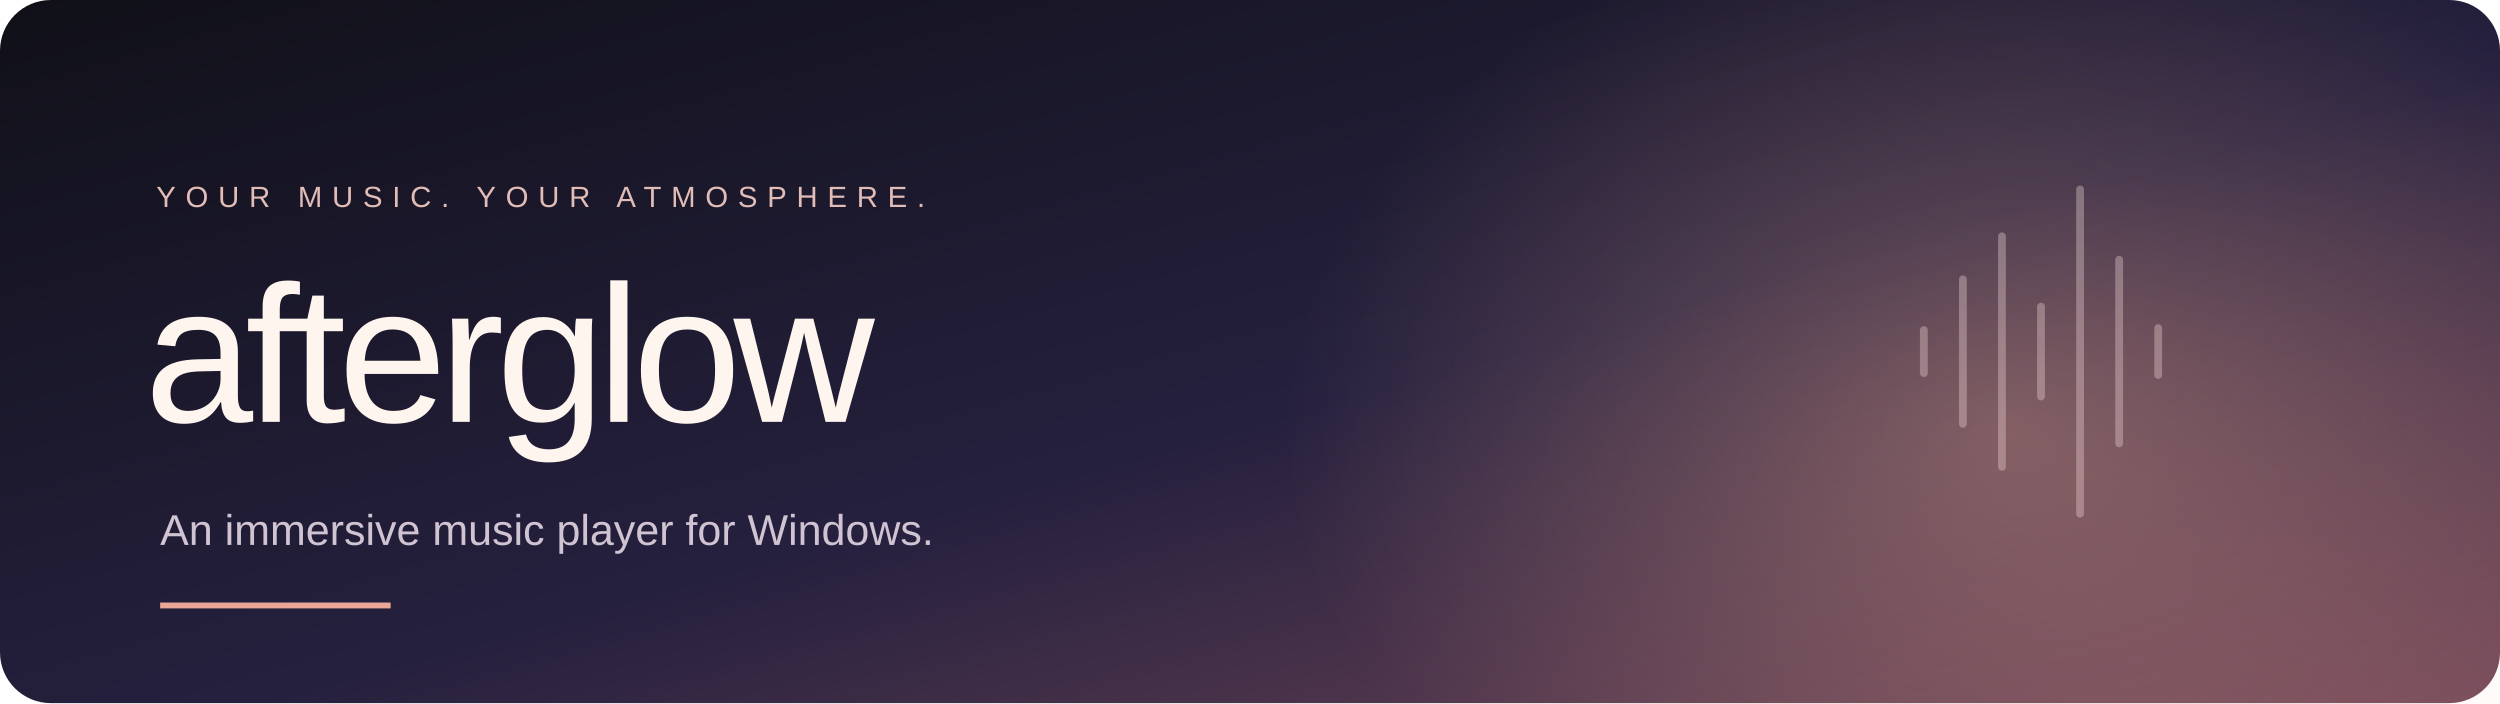
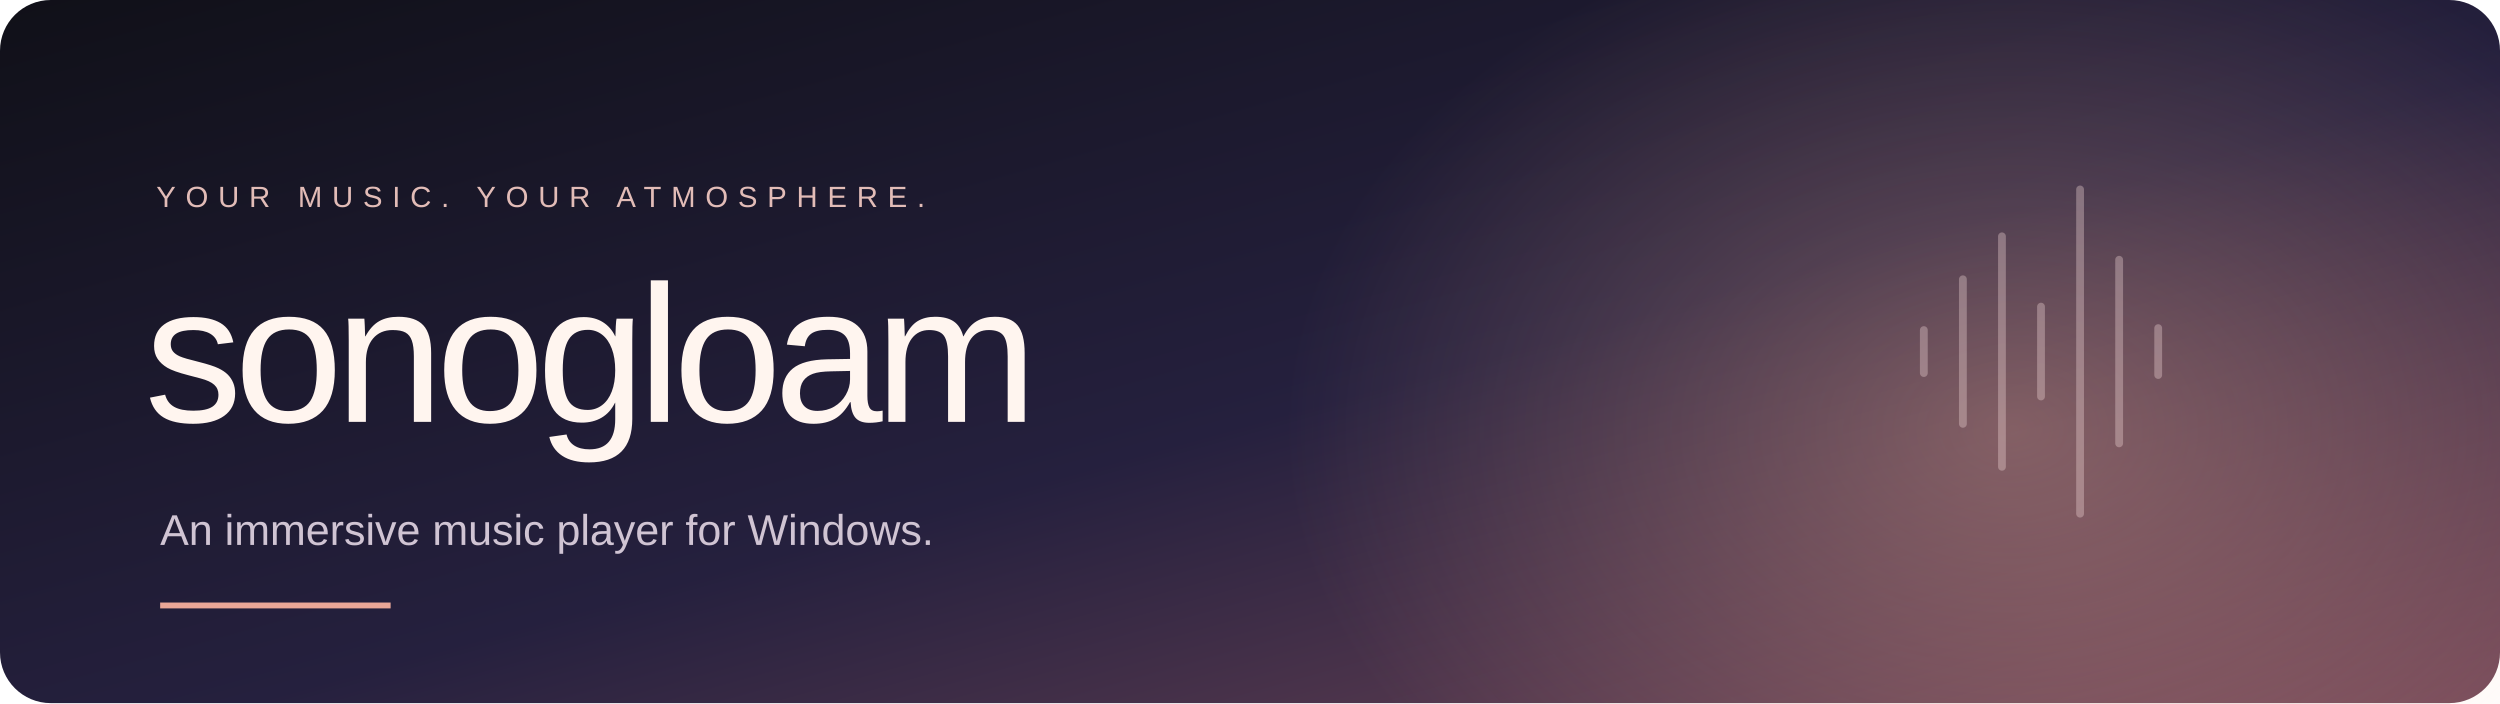
<svg xmlns="http://www.w3.org/2000/svg" width="1280" height="360" viewBox="0 0 1280 360">
  <defs>
    <linearGradient id="bg" x2="1" y2="1">
      <stop stop-color="#101018" />
      <stop offset=".55" stop-color="#25203e" />
      <stop offset="1" stop-color="#754959" />
    </linearGradient>
    <radialGradient id="glow">
      <stop stop-color="#ffba9b" stop-opacity=".35" />
      <stop offset="1" stop-color="#ffba9b" stop-opacity="0" />
    </radialGradient>
  </defs>
  <rect width="1280" height="360" rx="26" fill="url(#bg)" />
  <ellipse cx="1030" cy="220" rx="370" ry="270" fill="url(#glow)" />
  <g stroke="#f3d9da" stroke-opacity=".35" stroke-width="4" stroke-linecap="round">
    <path d="M985 169v22m20-48v74m20-96v118m20-82v46m20-106v166m20-130v94m20-59v24" />
  </g>
  <text x="80" y="106" font-family="Segoe UI,Arial,sans-serif" font-size="15" letter-spacing="5" fill="#e2bcb7">YOUR MUSIC. YOUR ATMOSPHERE.</text>
-   <text x="74" y="216" font-family="Segoe UI,Arial,sans-serif" font-size="100" font-weight="300" letter-spacing="-4" fill="#fff5ef">afterglow</text>
+   <text x="74" y="216" font-family="Segoe UI,Arial,sans-serif" font-size="100" font-weight="300" letter-spacing="-4" fill="#fff5ef">sonogloam</text>
  <text x="82" y="279" font-family="Segoe UI,Arial,sans-serif" font-size="22" fill="#d0c4d3">An immersive music player for Windows.</text>
  <path d="M82 310h118" stroke="#eaa797" stroke-width="3" />
</svg>
